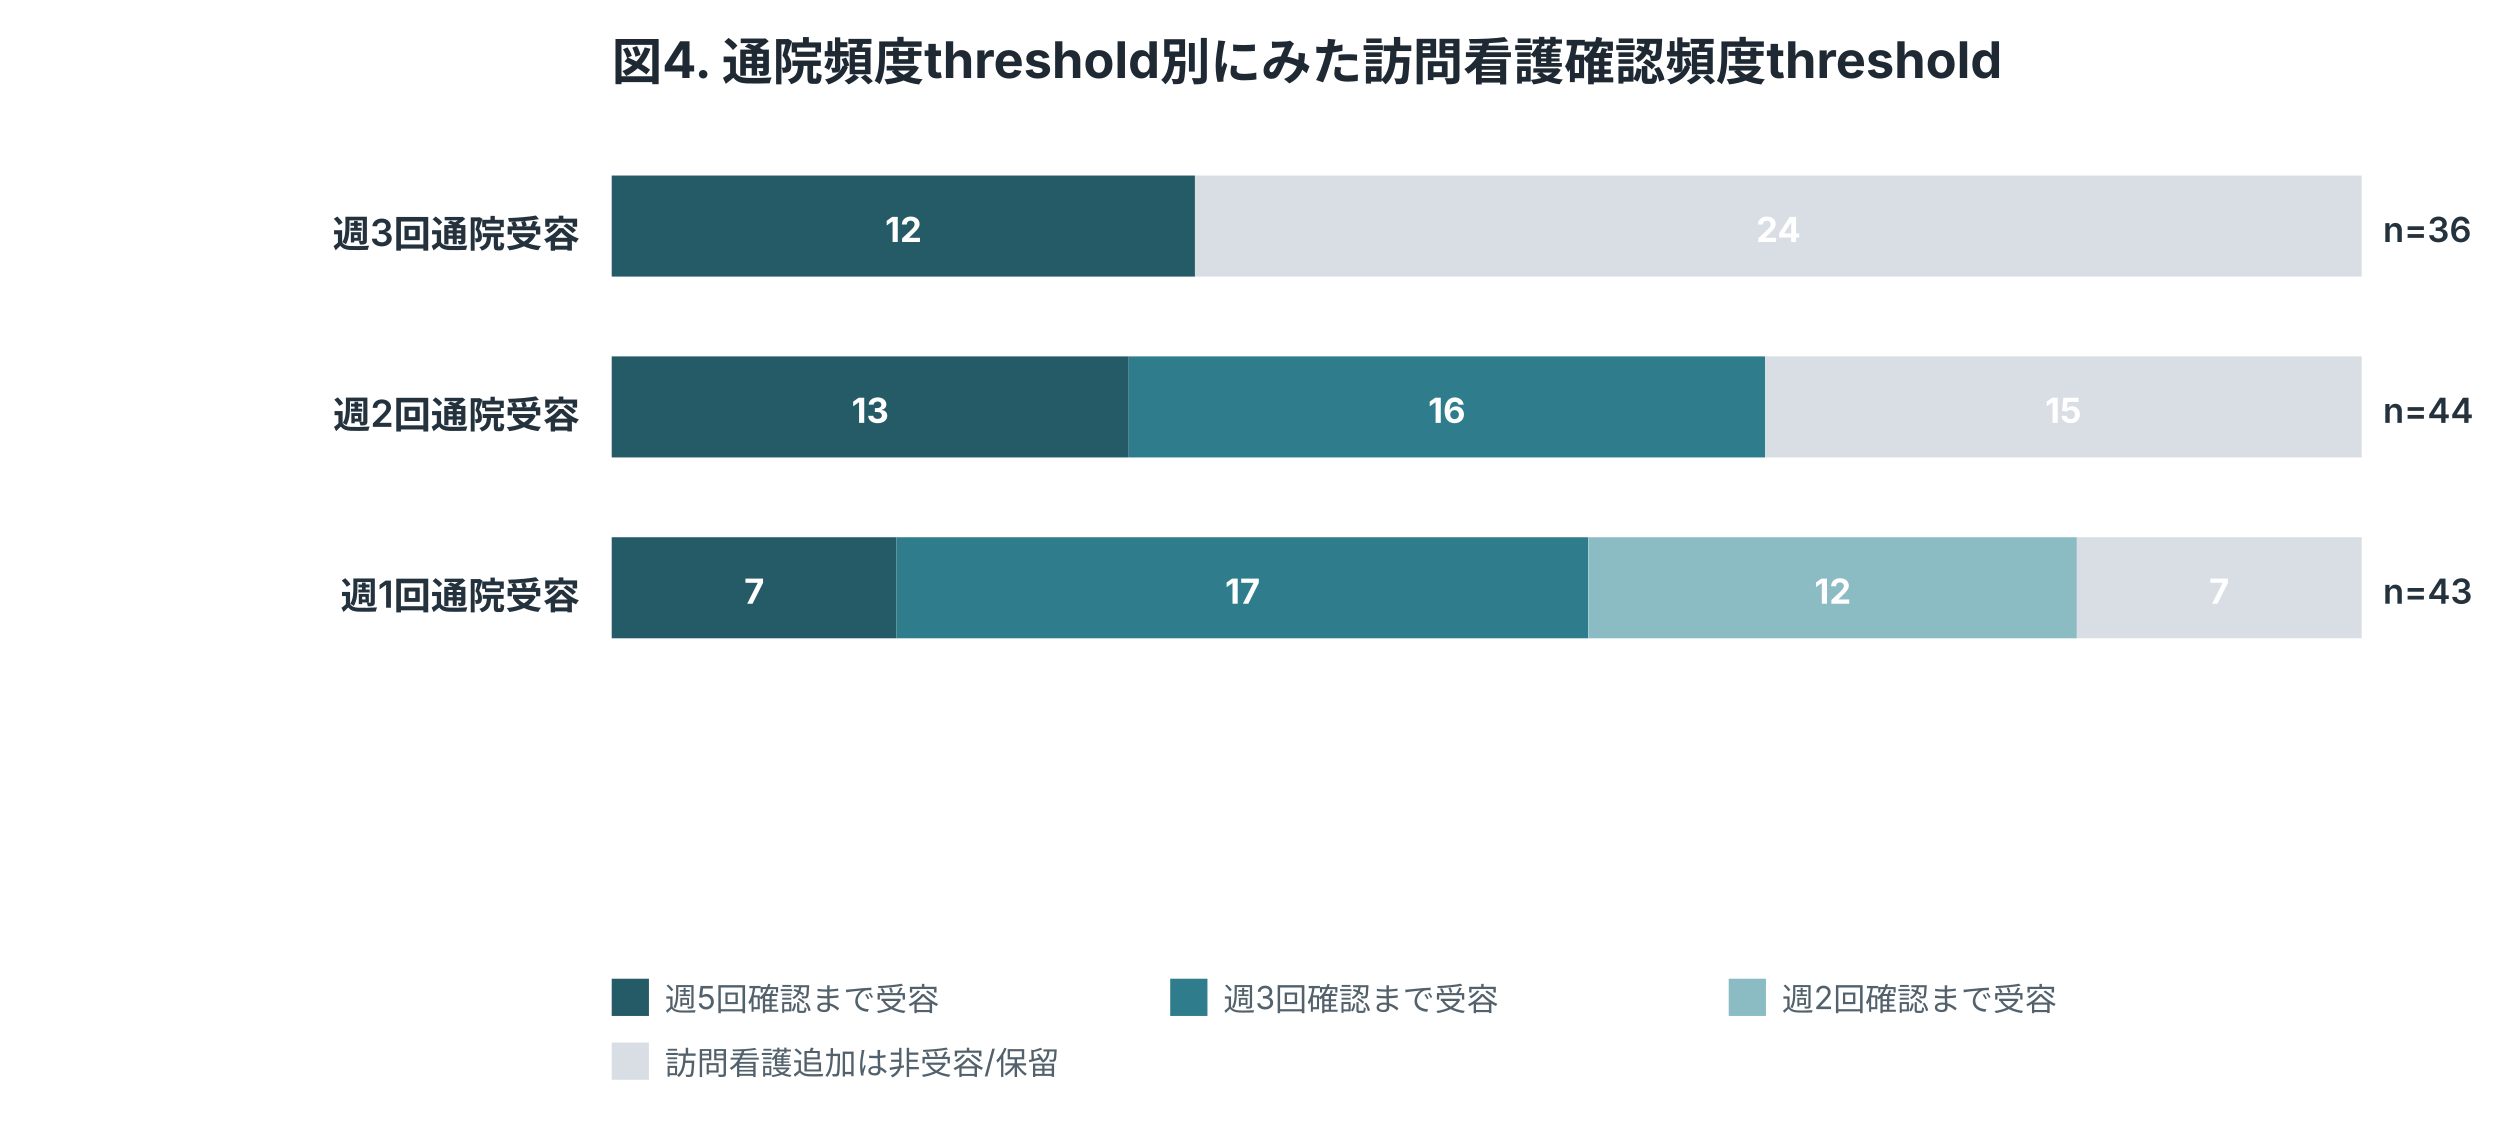
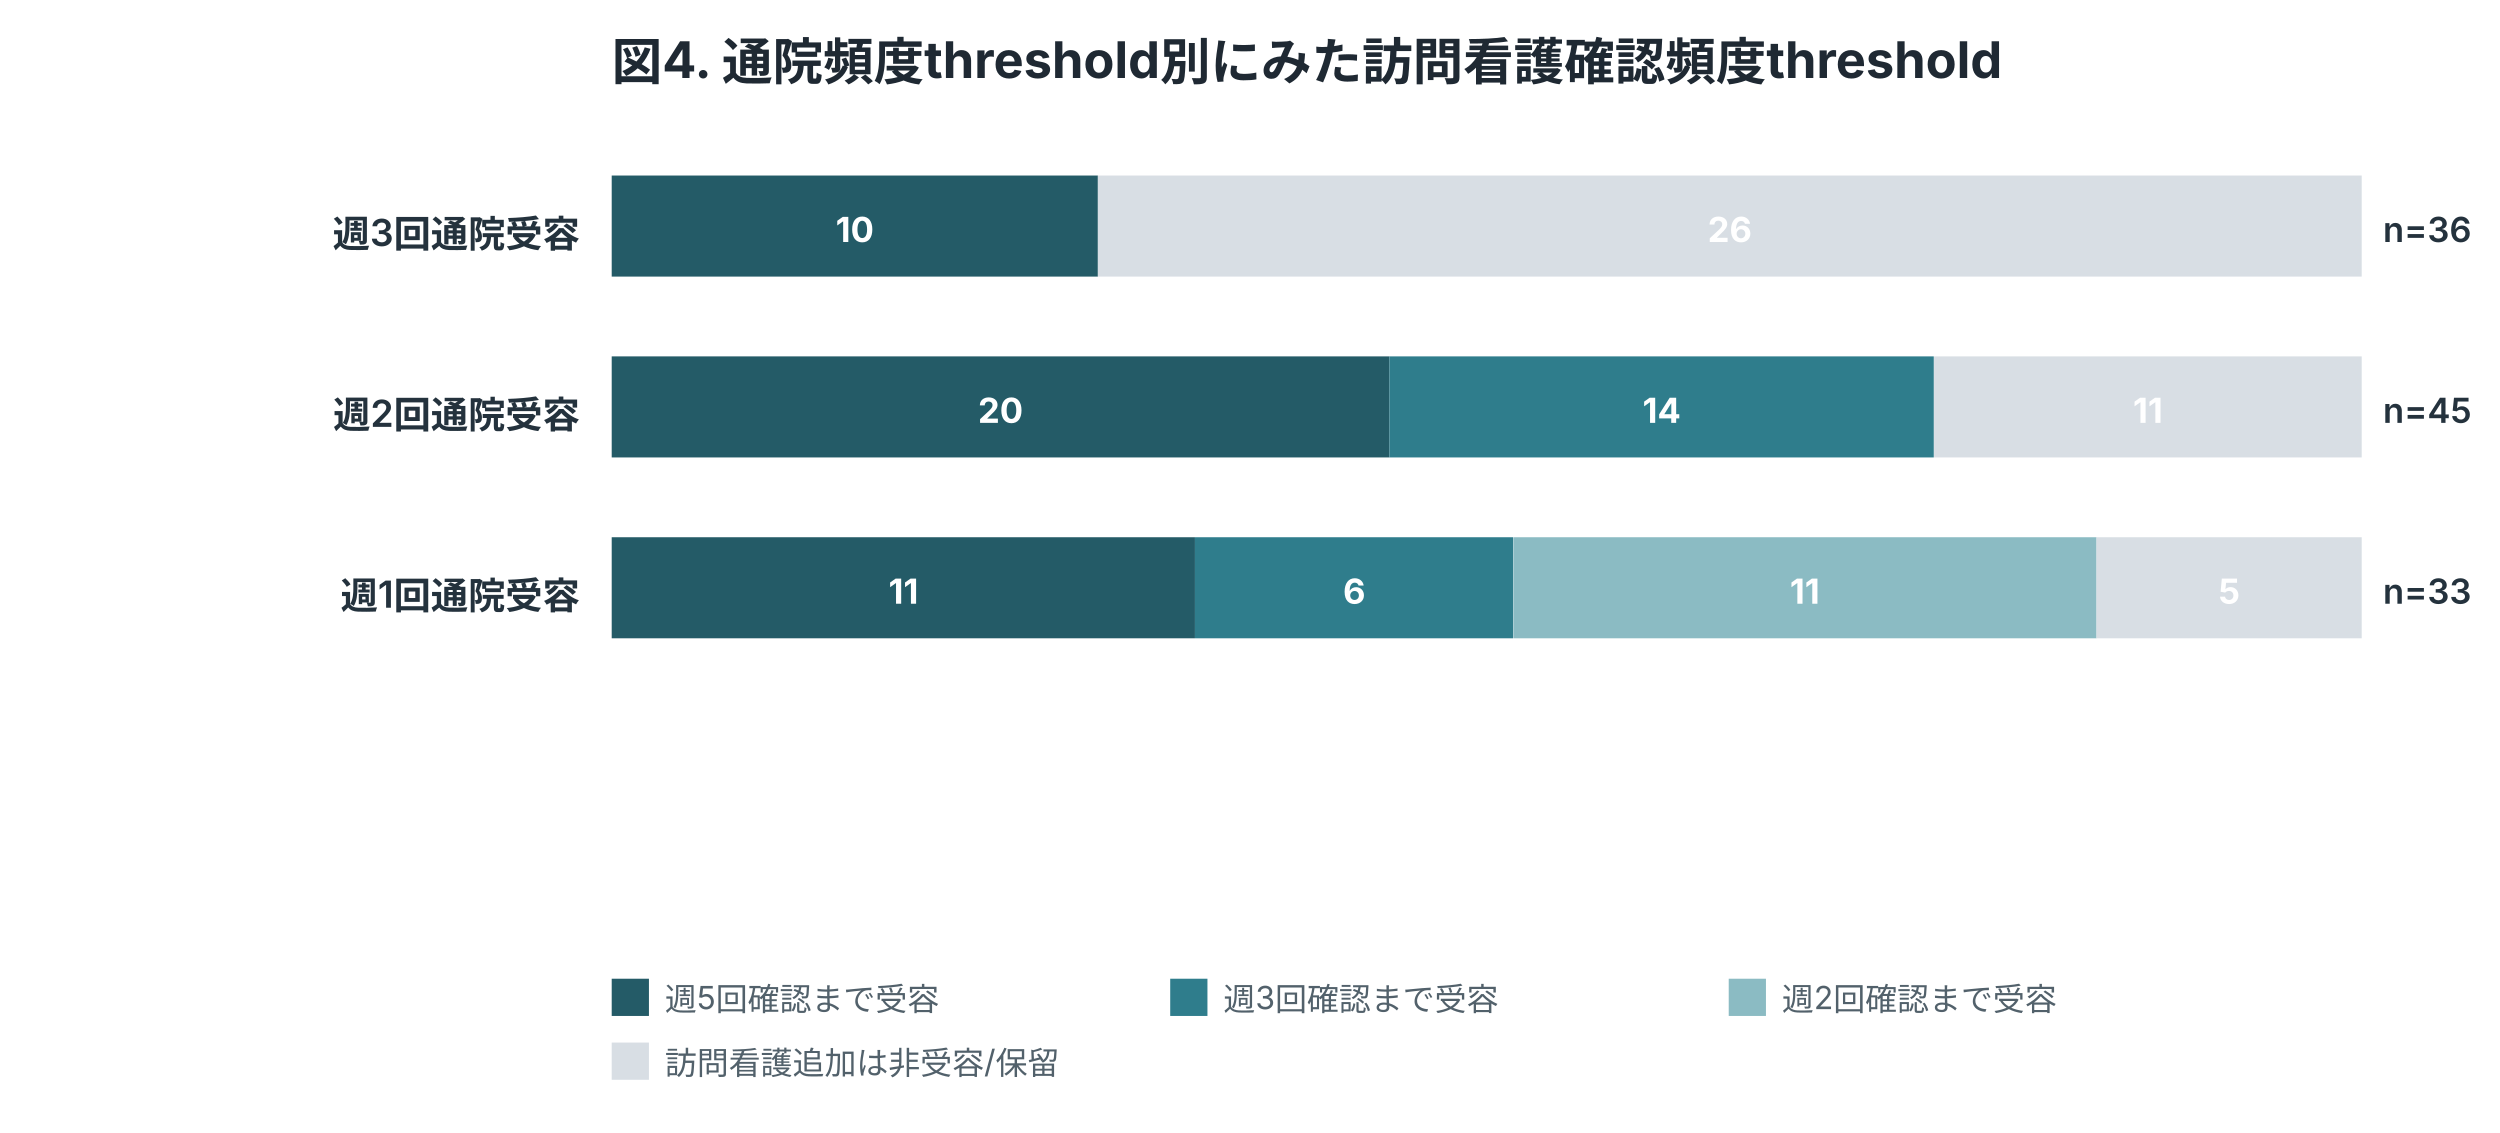
<svg xmlns="http://www.w3.org/2000/svg" width="940" height="426" viewBox="0 0 940 426" role="img">
  <style>
.title{font:700 19px -apple-system,BlinkMacSystemFont,"Segoe UI",sans-serif;fill:#1f2933}
.label{font:600 14px -apple-system,BlinkMacSystemFont,"Segoe UI",sans-serif;fill:#24323d}
.num{font:600 13px -apple-system,BlinkMacSystemFont,"Segoe UI",sans-serif;fill:#24323d}
.axis,.legend,.note{font:12px -apple-system,BlinkMacSystemFont,"Segoe UI",sans-serif;fill:#52616b}
.inside{font:700 13px -apple-system,BlinkMacSystemFont,"Segoe UI",sans-serif;fill:white}
.big{font:700 34px -apple-system,BlinkMacSystemFont,"Segoe UI",sans-serif;fill:#1f2933}
</style>
  <rect width="100%" height="100%" fill="white" />
  <text x="230" y="30" class="title">図4. 通院頻度threshold別にみた訪問看護確認頻度threshold</text>
  <text x="218" y="93" text-anchor="end" class="label">週3回通院受容</text>
-   <rect x="230.0" y="66" width="219.3" height="38" fill="#245b67" />
-   <text x="339.7" y="91" text-anchor="middle" class="inside">12</text>
-   <rect x="449.3" y="66" width="438.7" height="38" fill="#d8dee4" />
-   <text x="668.7" y="91" text-anchor="middle" class="inside">24</text>
+   <rect x="230.0" y="66" width="182.8" height="38" fill="#245b67" />
+   <text x="321.4" y="91" text-anchor="middle" class="inside">10</text>
+   <rect x="412.8" y="66" width="475.2" height="38" fill="#d8dee4" />
+   <text x="650.4" y="91" text-anchor="middle" class="inside">26</text>
  <text x="896" y="91" class="num">n=36</text>
  <text x="218" y="161" text-anchor="end" class="label">週2回通院受容</text>
-   <rect x="230.0" y="134" width="194.4" height="38" fill="#245b67" />
-   <text x="327.2" y="159" text-anchor="middle" class="inside">13</text>
-   <rect x="424.4" y="134" width="239.3" height="38" fill="#2f7d8c" />
-   <text x="544.0" y="159" text-anchor="middle" class="inside">16</text>
-   <rect x="663.7" y="134" width="224.3" height="38" fill="#d8dee4" />
-   <text x="775.8" y="159" text-anchor="middle" class="inside">15</text>
-   <text x="896" y="159" class="num">n=44</text>
+   <rect x="230.0" y="134" width="292.4" height="38" fill="#245b67" />
+   <text x="376.2" y="159" text-anchor="middle" class="inside">20</text>
+   <rect x="522.4" y="134" width="204.7" height="38" fill="#2f7d8c" />
+   <text x="624.8" y="159" text-anchor="middle" class="inside">14</text>
+   <rect x="727.2" y="134" width="160.8" height="38" fill="#d8dee4" />
+   <text x="807.6" y="159" text-anchor="middle" class="inside">11</text>
+   <text x="896" y="159" class="num">n=45</text>
  <text x="218" y="229" text-anchor="end" class="label">週1回通院受容</text>
-   <rect x="230.0" y="202" width="107.1" height="38" fill="#245b67" />
-   <text x="283.6" y="227" text-anchor="middle" class="inside">7</text>
-   <rect x="337.1" y="202" width="260.1" height="38" fill="#2f7d8c" />
-   <text x="467.2" y="227" text-anchor="middle" class="inside">17</text>
-   <rect x="597.3" y="202" width="183.6" height="38" fill="#8bbbc3" />
-   <text x="689.1" y="227" text-anchor="middle" class="inside">12</text>
-   <rect x="780.9" y="202" width="107.1" height="38" fill="#d8dee4" />
-   <text x="834.4" y="227" text-anchor="middle" class="inside">7</text>
-   <text x="896" y="227" class="num">n=43</text>
+   <rect x="230.0" y="202" width="219.3" height="38" fill="#245b67" />
+   <text x="339.7" y="227" text-anchor="middle" class="inside">11</text>
+   <rect x="449.3" y="202" width="119.6" height="38" fill="#2f7d8c" />
+   <text x="509.2" y="227" text-anchor="middle" class="inside">6</text>
+   <rect x="569.0" y="202" width="219.3" height="38" fill="#8bbbc3" />
+   <text x="678.6" y="227" text-anchor="middle" class="inside">11</text>
+   <rect x="788.3" y="202" width="99.7" height="38" fill="#d8dee4" />
+   <text x="838.2" y="227" text-anchor="middle" class="inside">5</text>
+   <text x="896" y="227" class="num">n=33</text>
  <rect x="230" y="368" width="14" height="14" fill="#245b67" />
  <text x="250" y="380" class="legend">週5回確認まで受容</text>
  <rect x="440" y="368" width="14" height="14" fill="#2f7d8c" />
  <text x="460" y="380" class="legend">週3回確認まで受容</text>
  <rect x="650" y="368" width="14" height="14" fill="#8bbbc3" />
  <text x="670" y="380" class="legend">週2回確認まで受容</text>
  <rect x="230" y="392" width="14" height="14" fill="#d8dee4" />
  <text x="250" y="404" class="legend">訪問看護追加は非受容/保留</text>
</svg>
